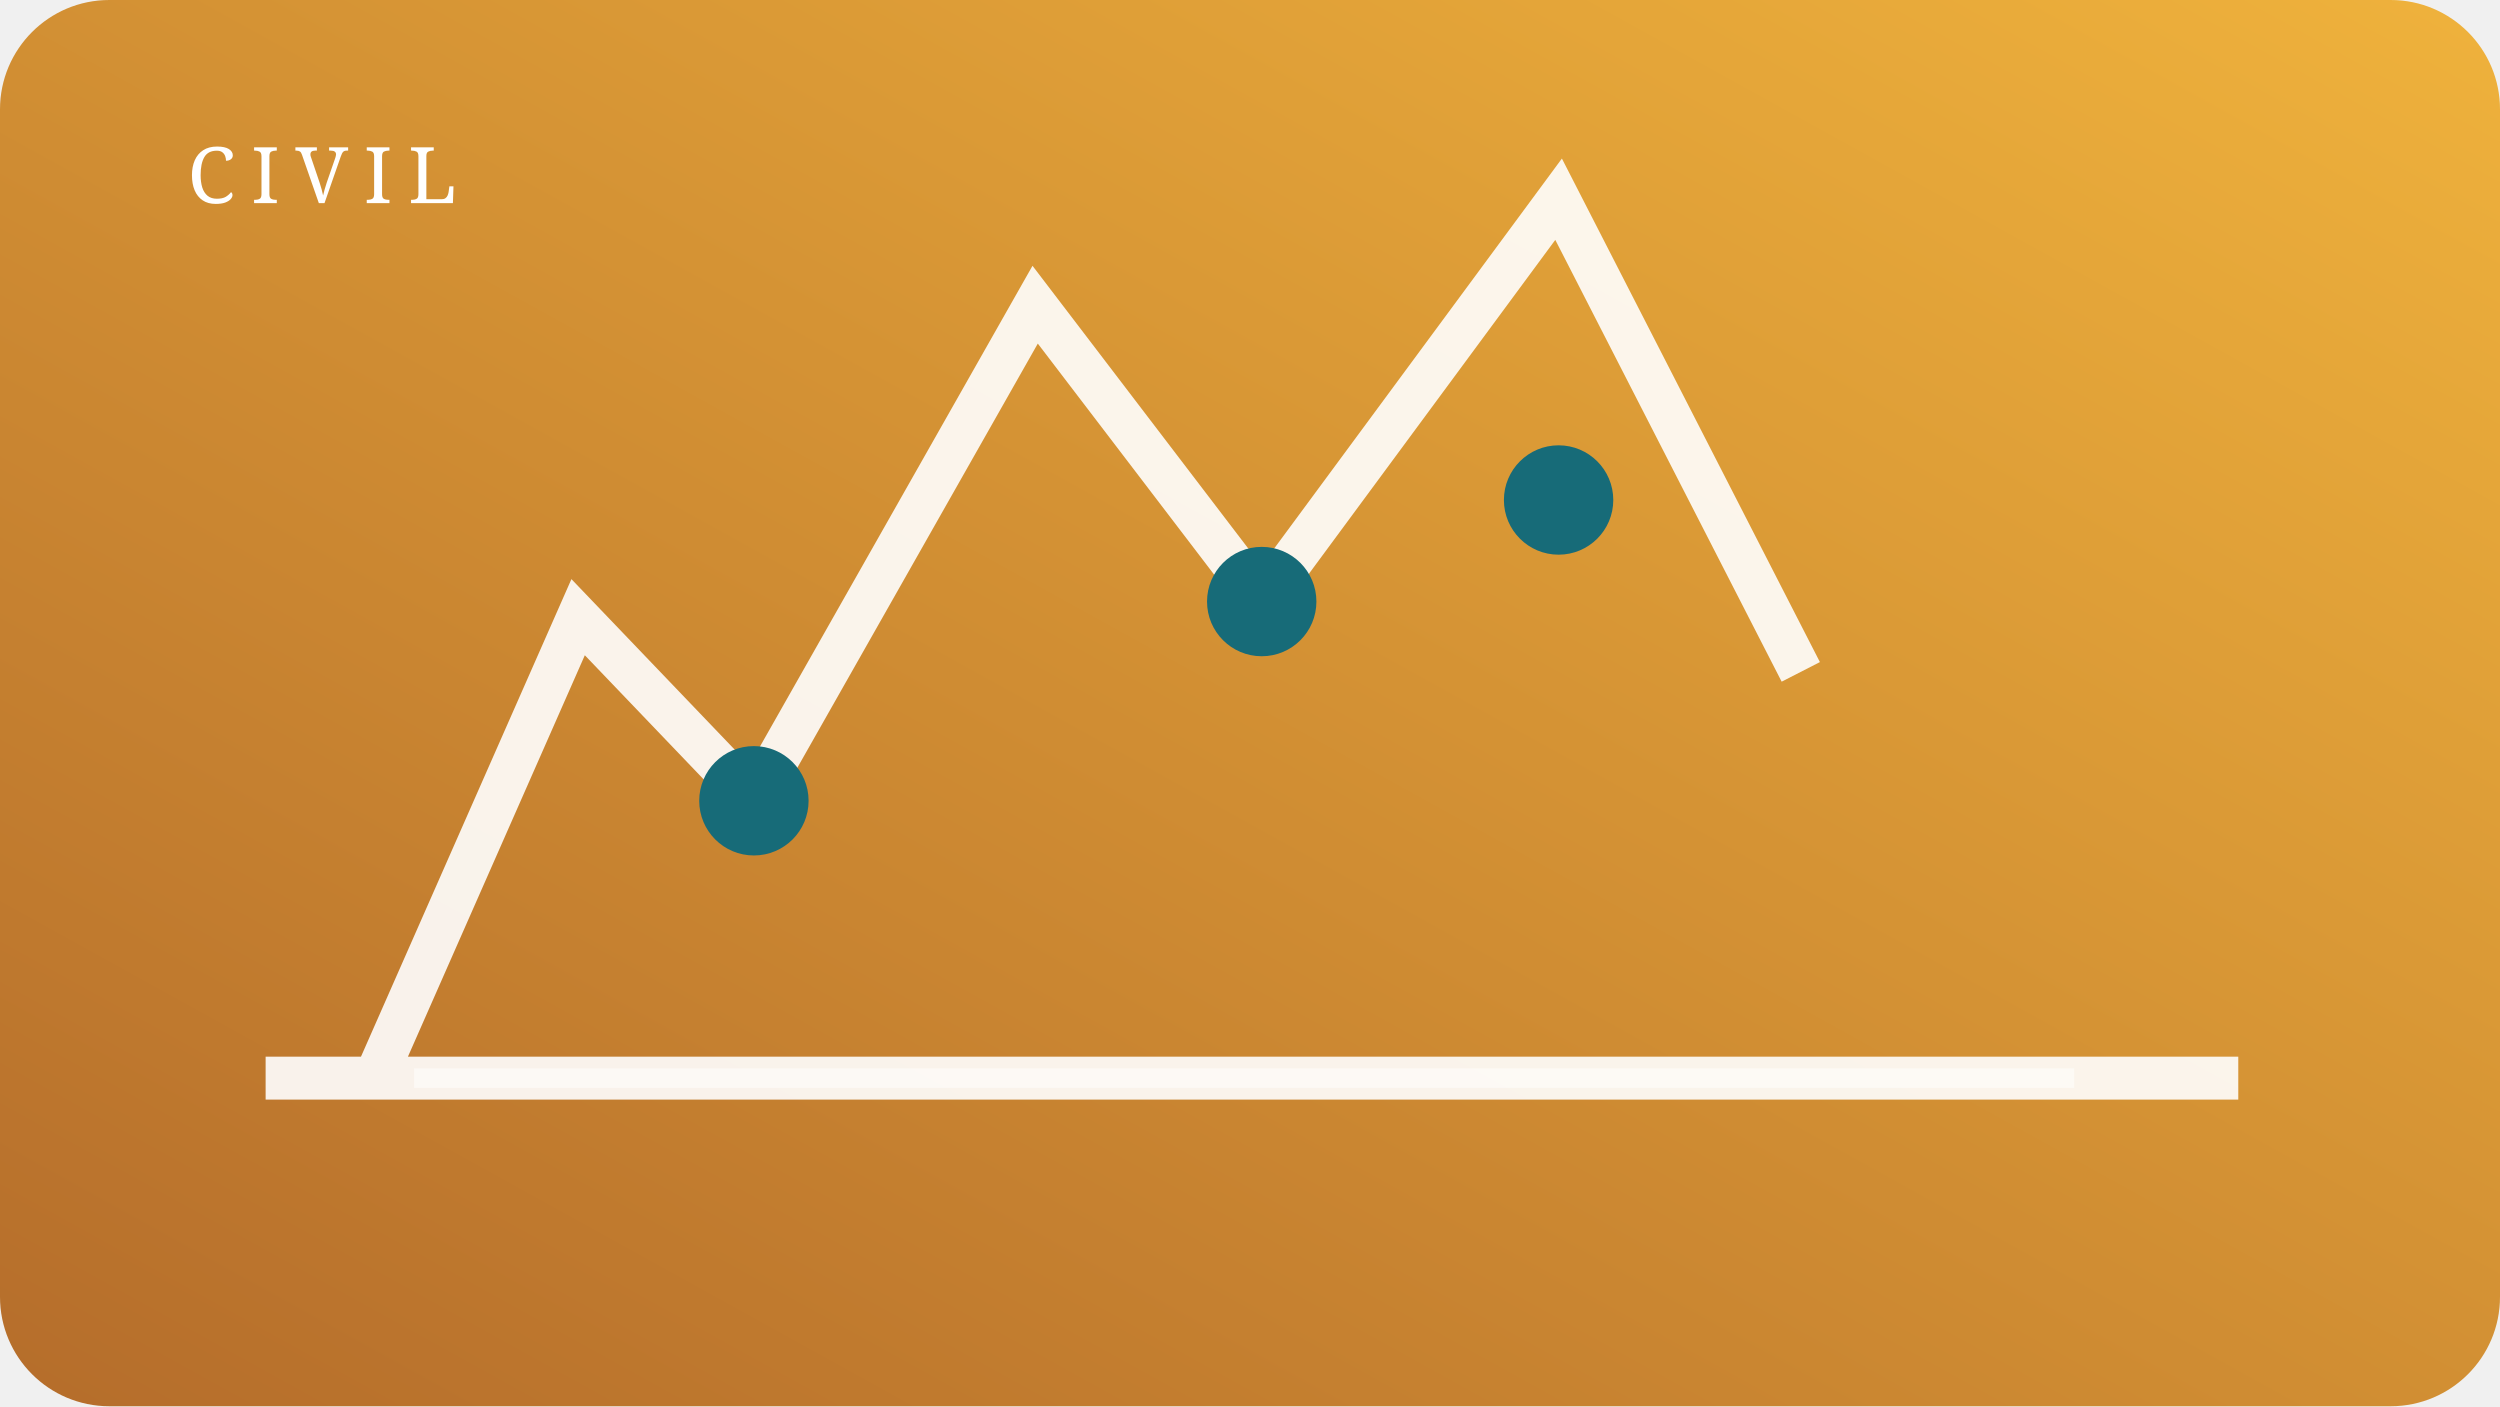
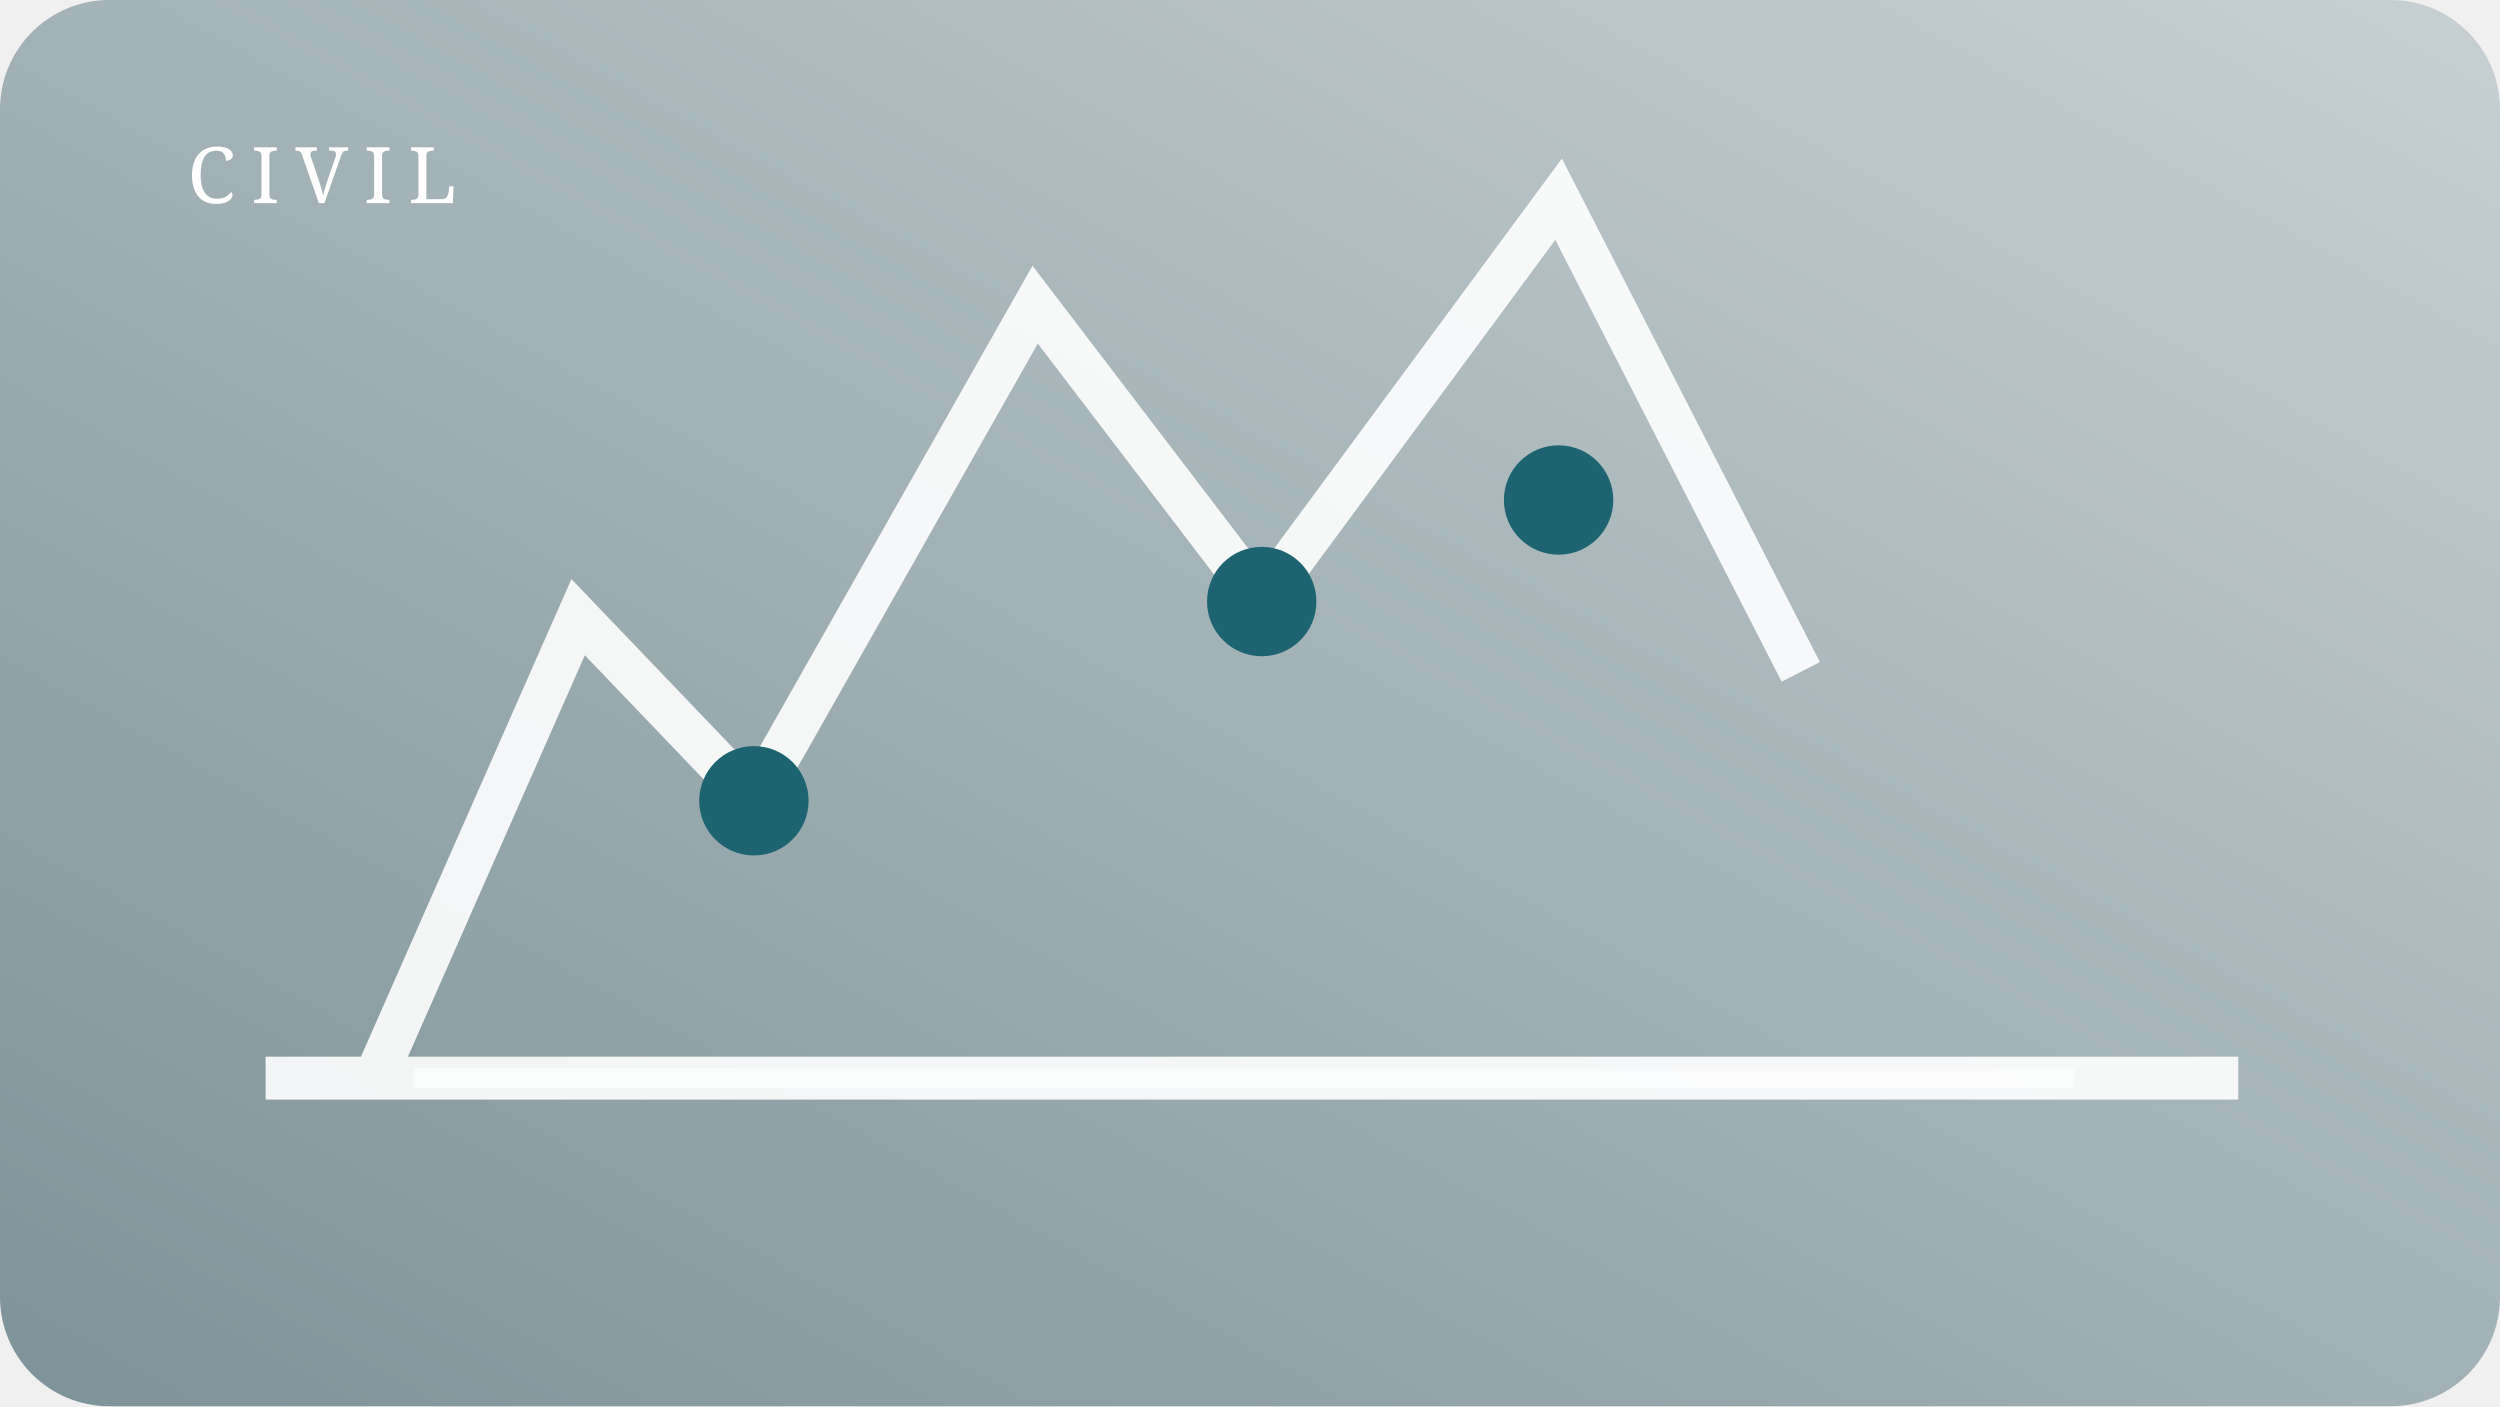
<svg xmlns="http://www.w3.org/2000/svg" viewBox="0 0 640 360">
  <defs>
    <linearGradient id="g" x1="0" y1="1" x2="1" y2="0">
-       <stop stop-color="#b56d2b" />
-       <stop offset="1" stop-color="#efb23c" />
+       <stop stop-color="#7d9399" />
+       <stop offset="1" stop-color="#c7d0d3" />
    </linearGradient>
  </defs>
  <rect width="640" height="360" rx="28" fill="url(#g)" />
  <path d="M68 276h505M96 276l52-118 45 47 72-127 58 76 76-103 62 121" fill="none" stroke="#fff" stroke-width="11" opacity=".9" />
  <path d="M106 276h425" stroke="#fff" stroke-width="5" opacity=".5" />
-   <circle cx="193" cy="205" r="14" fill="#176b78" />
-   <circle cx="323" cy="154" r="14" fill="#176b78" />
-   <circle cx="399" cy="128" r="14" fill="#176b78" />
+   <circle cx="193" cy="205" r="14" fill="#1d6470" />
+   <circle cx="323" cy="154" r="14" fill="#1d6470" />
+   <circle cx="399" cy="128" r="14" fill="#1d6470" />
  <text x="48" y="52" fill="#fff" font-family="Georgia" font-size="20" letter-spacing="4">CIVIL</text>
</svg>
